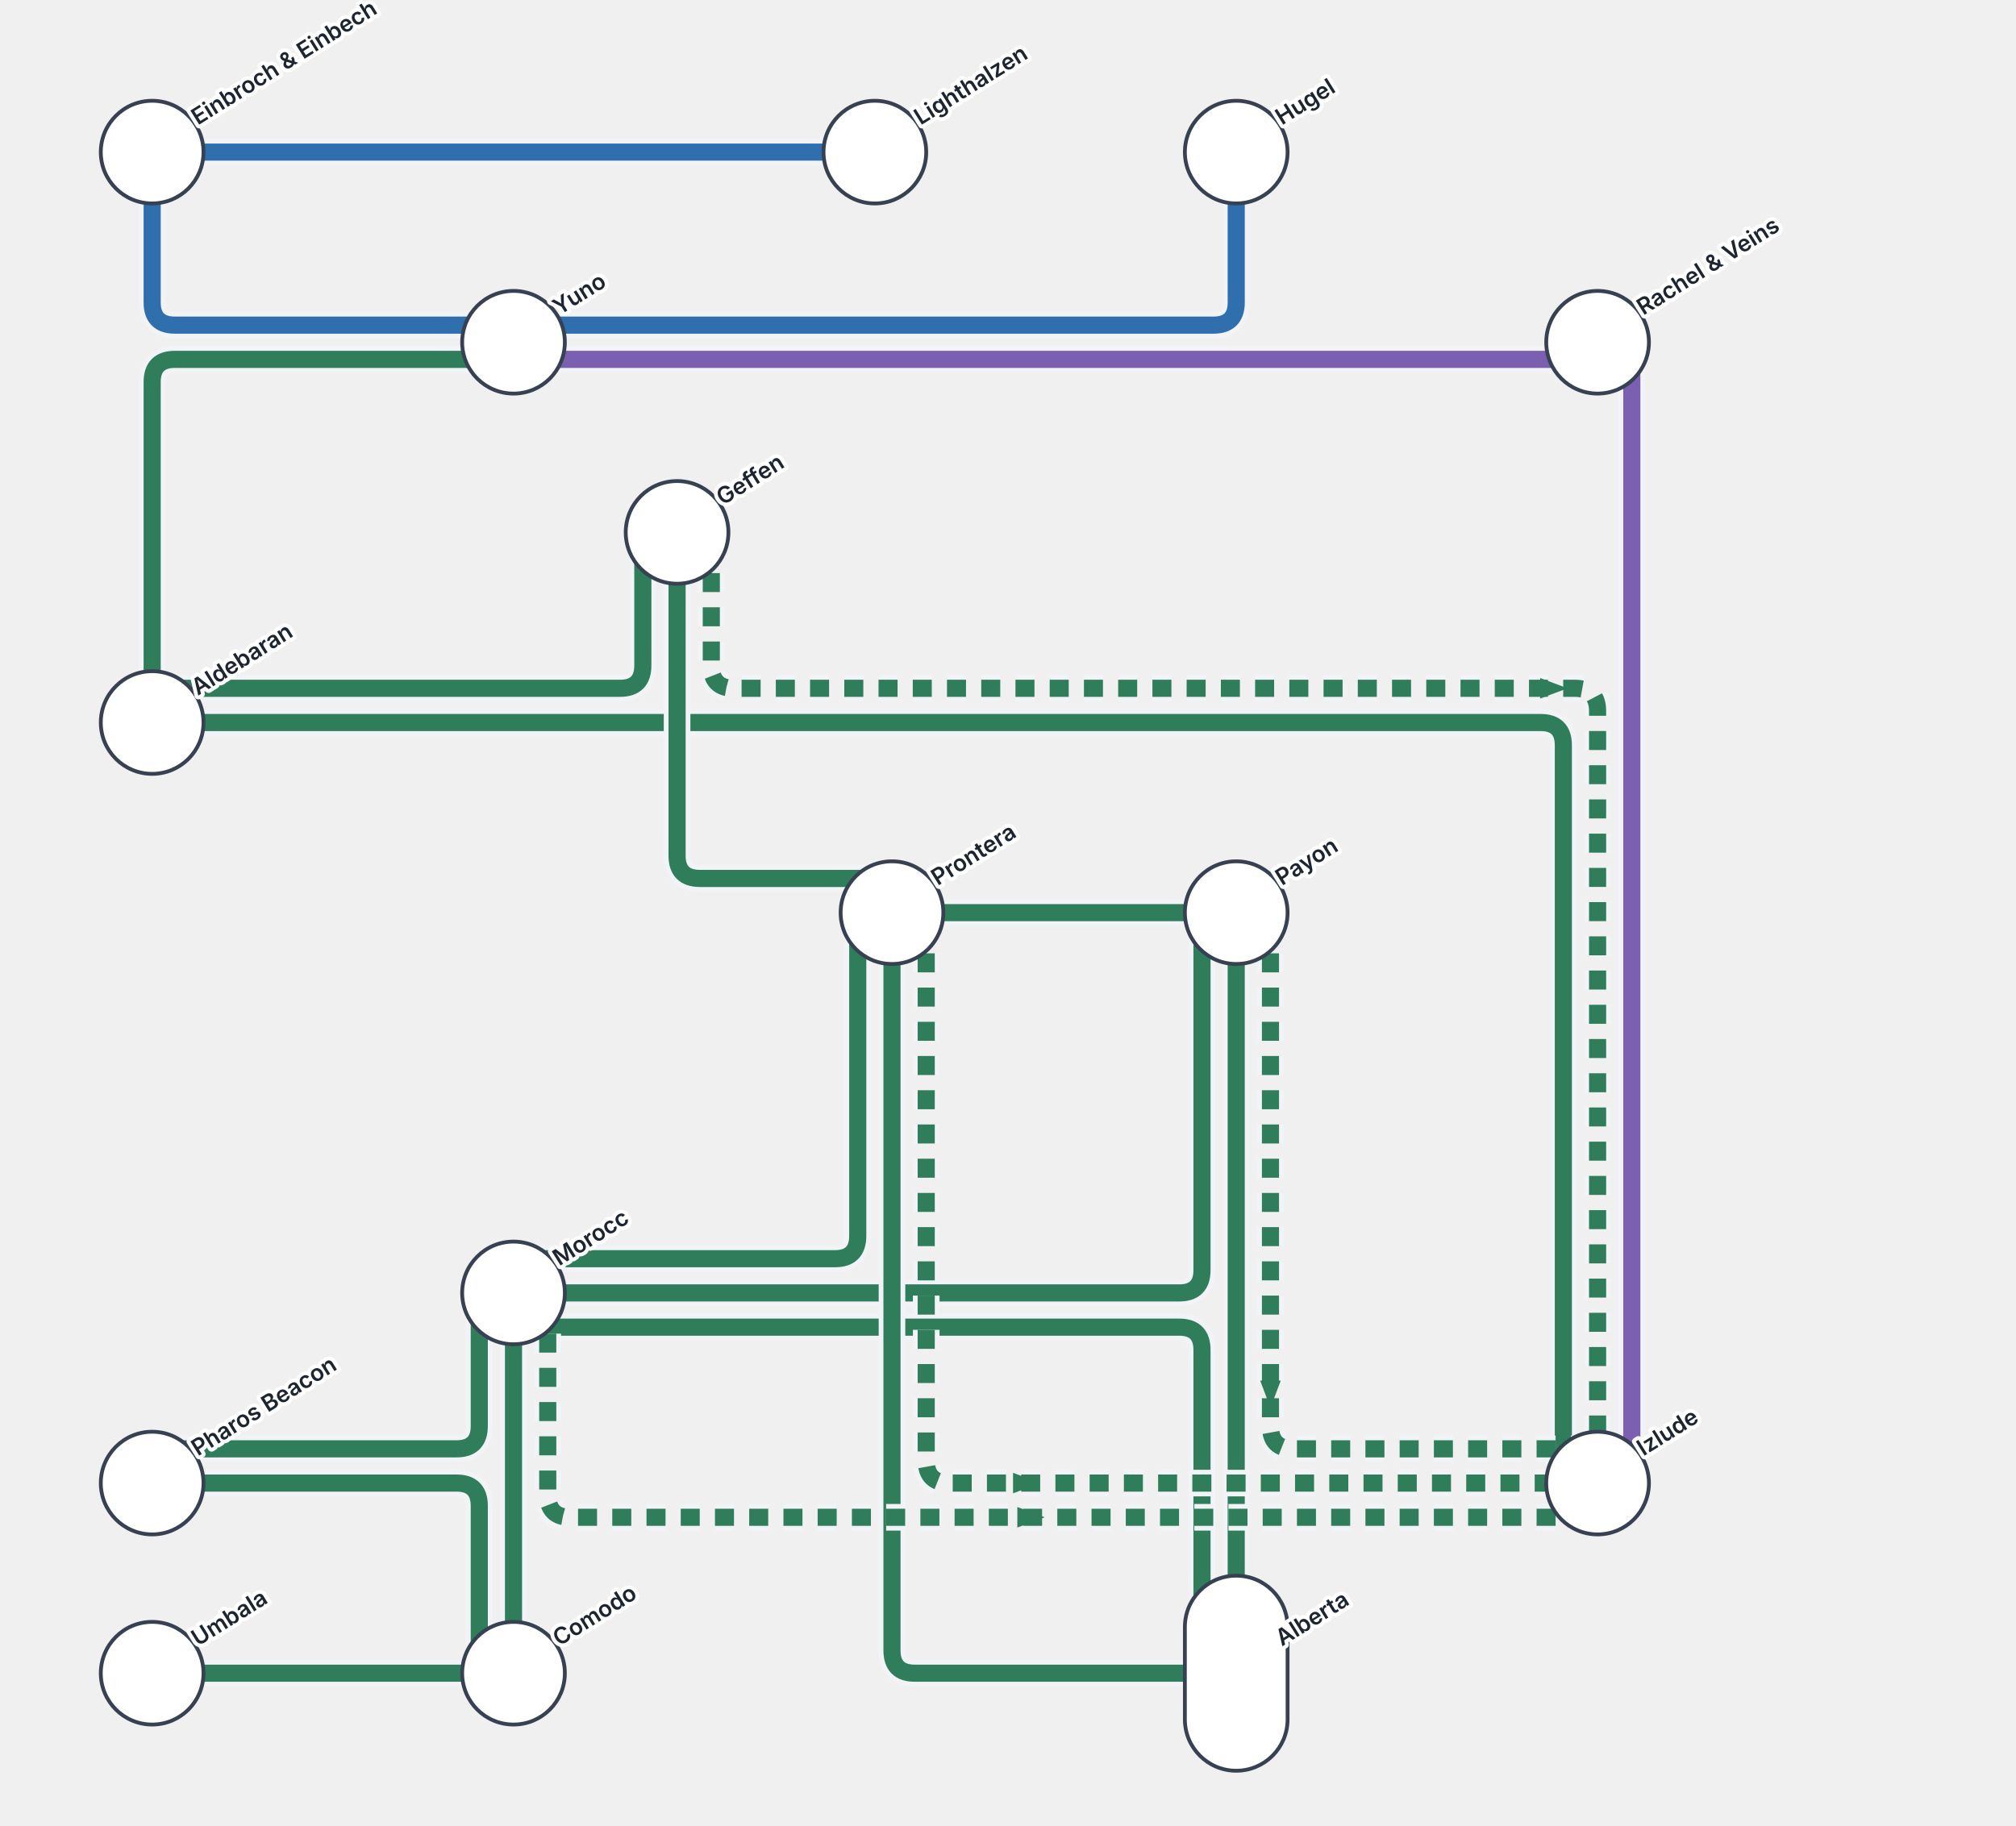
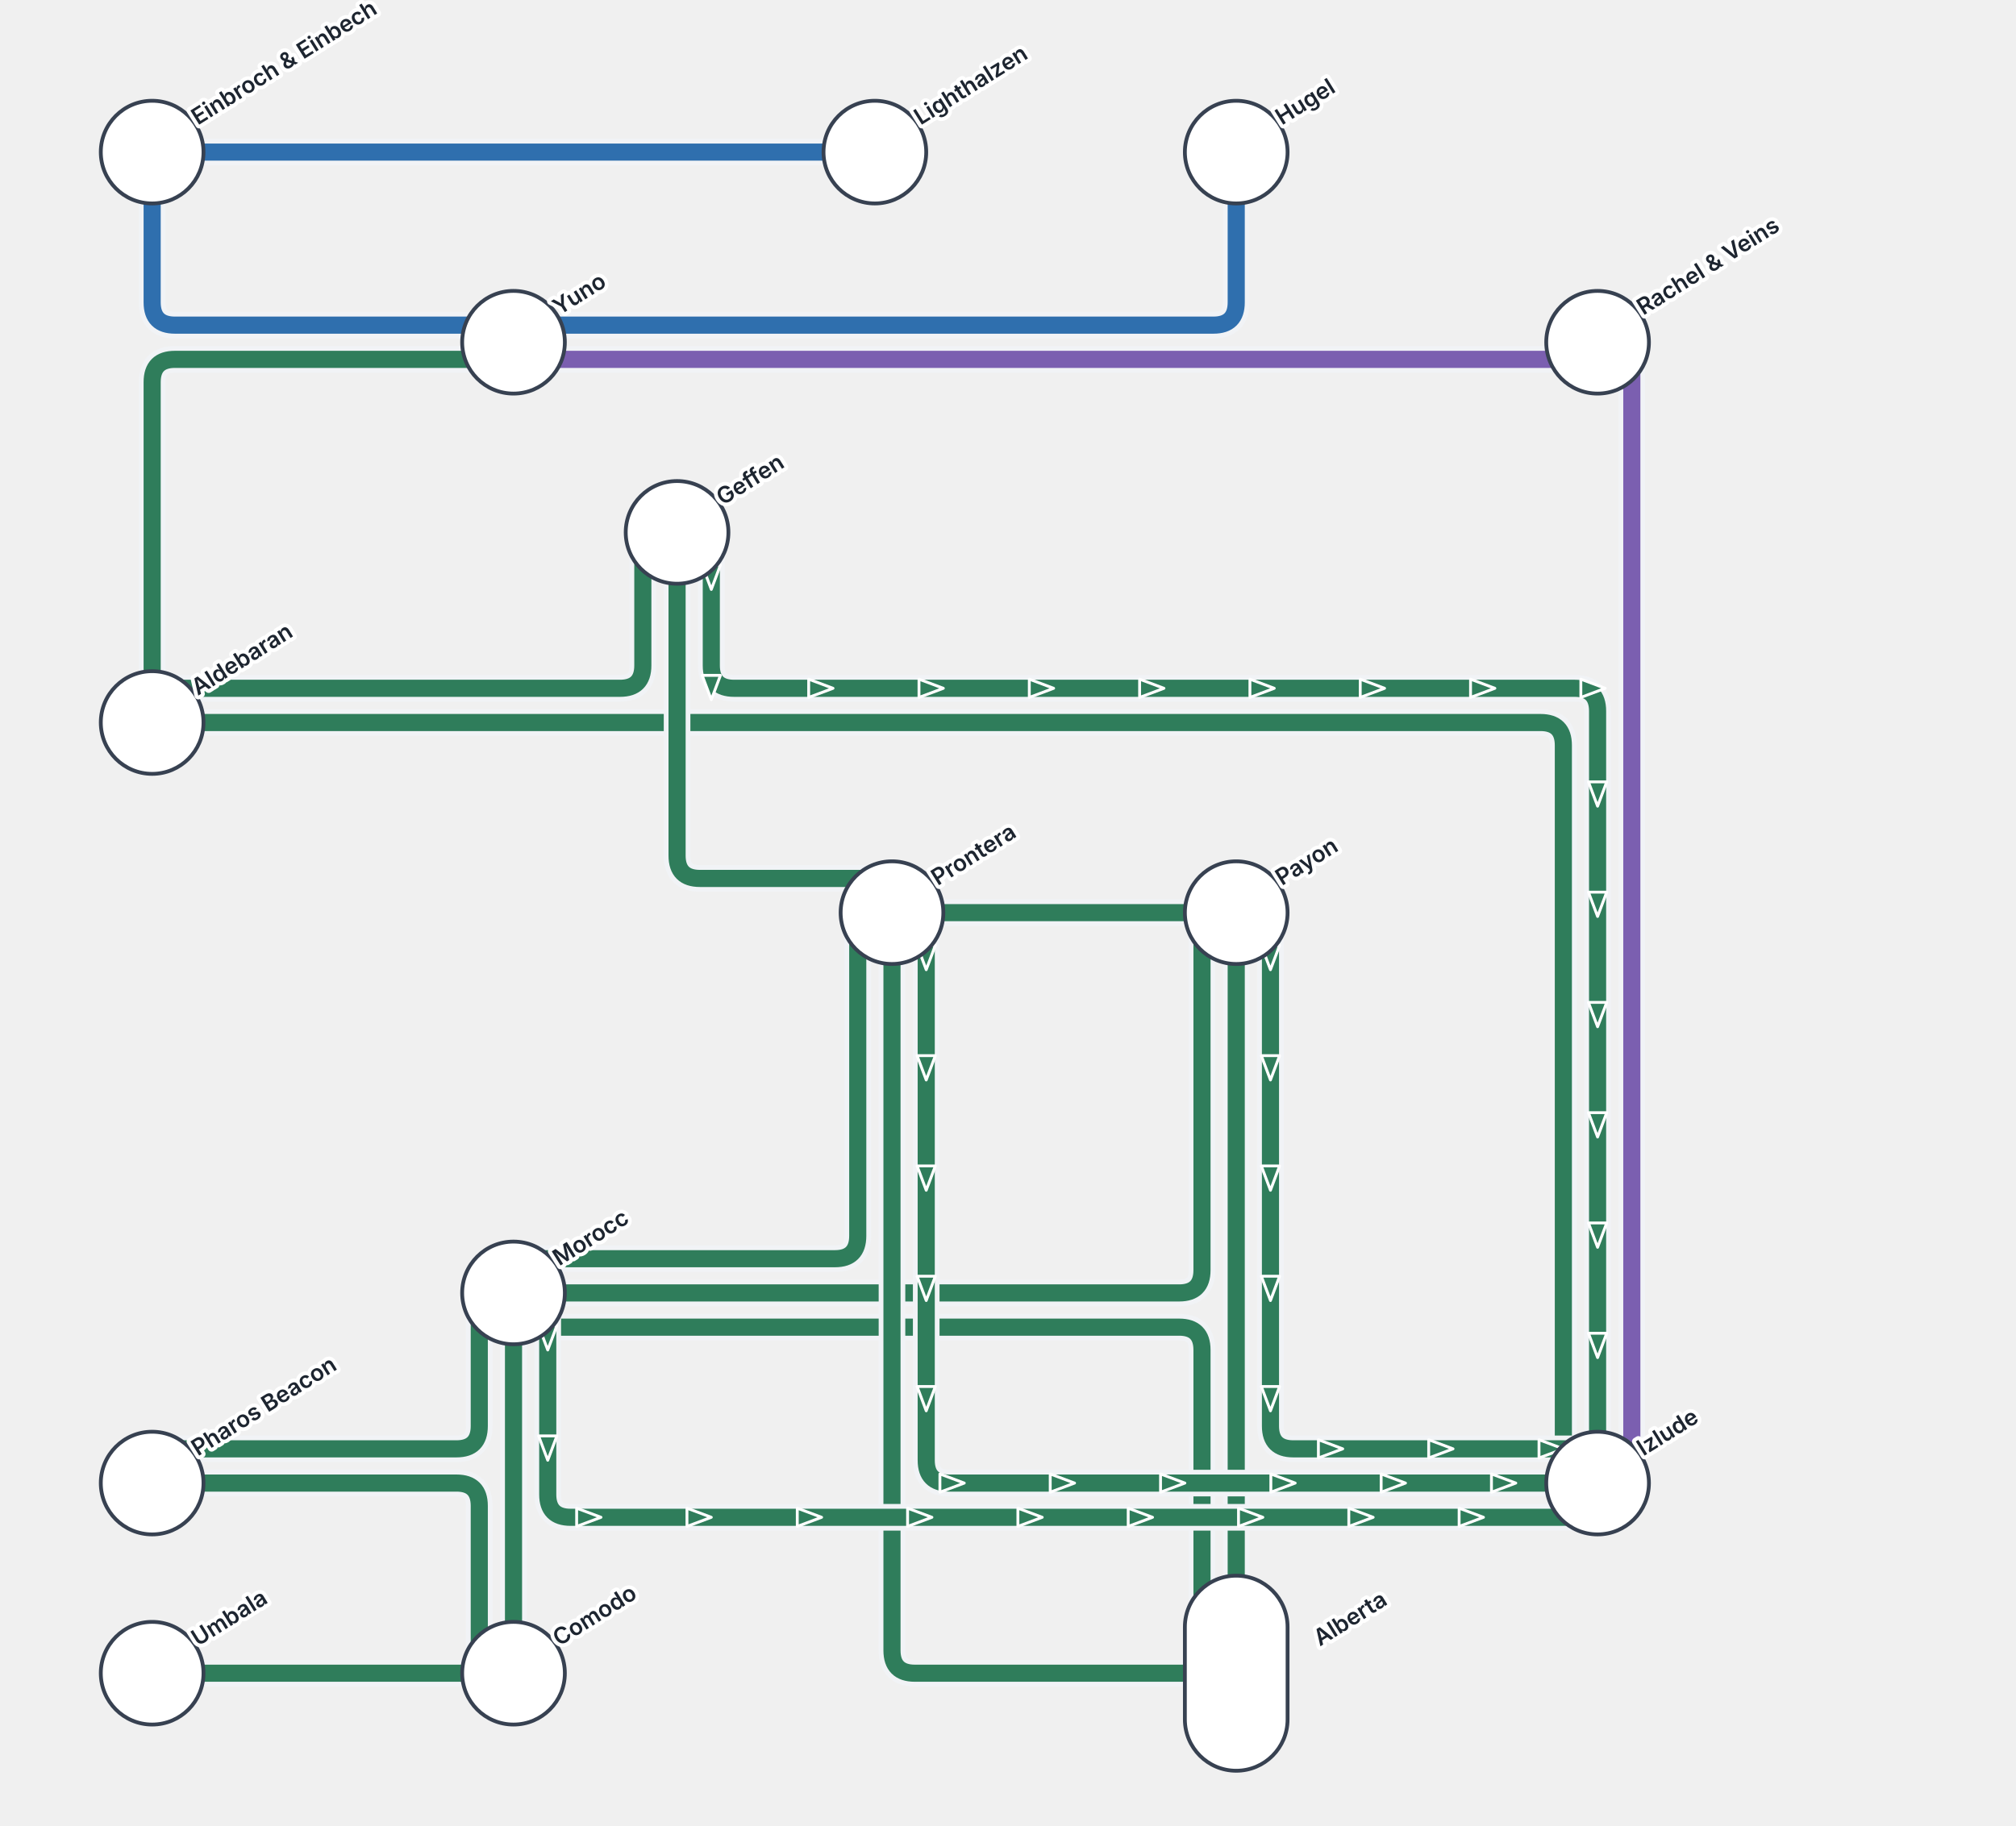
<svg xmlns="http://www.w3.org/2000/svg" viewBox="280 20 1060 960" width="1060" height="960" class="linemap lm-root lm-theme-minimal" data-theme="minimal" font-family="Inter, 'Helvetica Neue', Helvetica, Arial, sans-serif" fill="#1d2530">
  <style>
.lm-root{font-family:Inter, 'Helvetica Neue', Helvetica, Arial, sans-serif;fill:#1d2530}
.lm-bg{fill:#f1f3f6}
.lm-group-box{fill:#e4e8ee;stroke:#d3d9e1;stroke-width:1}
.lm-group-title{fill:#3d4855;font-weight:700}
.lm-shape{fill:#ffffff;stroke:#d5dbe3;stroke-width:1.25;stroke-linejoin:round}
.lm-shape-line{fill:none;stroke:#d5dbe3;stroke-width:1.25}
.lm-sheen{stroke:none;pointer-events:none}
.lm-group-tab{fill:#3d4855;stroke:none}
.lm-group-title-tab{fill:#f1f3f6;font-weight:600}
.lm-person{fill:#4f5b69;stroke:none}
.lm-label{fill:#1d2530;font-weight:500}
.lm-halo{stroke:#f1f3f6}
.lm-halo-in{stroke:#ffffff}
.lm-note-box{fill:#fafbfc;stroke:#e1e6ec;stroke-width:1}
.lm-note-text{fill:#6b7683;font-style:italic}
.lm-note-link{fill:none;stroke:#b4bcc6;stroke-width:1.2;stroke-dasharray:5 4}
.lm-casing{fill:none;stroke:#f1f3f6;stroke-linejoin:round}
.lm-casing-in{stroke:#ffffff}
.lm-strand{fill:none;stroke-linejoin:round}
.lm-edge-label-box{fill:#ffffff;stroke:#d5dbe3;stroke-width:1}
.lm-edge-label{fill:#1d2530;font-weight:600}
.lm-legend-box{fill:#ffffff;stroke:#d5dbe3;stroke-width:1}
.lm-legend-title{fill:#6b7683;font-weight:700;letter-spacing:0.12em}
.lm-legend-text{fill:#1d2530}
</style>
  <defs>
    <linearGradient id="lm-sheen-minimal-60" x1="0" y1="0" x2="0" y2="1">
      <stop offset="0" stop-color="#f1f4f8" stop-opacity="1" />
      <stop offset="0.6" stop-color="#f1f4f8" stop-opacity="0" />
    </linearGradient>
  </defs>
  <g class="edge custom-kafra" data-lines="K">
    <path d="M 360 400 L 360 391 Q 360 382 369 382 L 606 382 Q 618 382 618 370 L 618 309 Q 618 300 627 300 L 636 300" class="lm-casing" stroke-width="14" />
    <path d="M 360 400 L 360 391 Q 360 382 369 382 L 606 382 Q 618 382 618 370 L 618 309 Q 618 300 627 300 L 636 300" class="lm-strand" stroke="#2f7d5b" stroke-width="9" data-line="K" />
    <path d="M 360 400 L 360 221 Q 360 209 372 209 L 545.5 209 Q 550 209 550 204.5 L 550 200" class="lm-casing" stroke-width="14" />
    <path d="M 360 400 L 360 221 Q 360 209 372 209 L 545.5 209 Q 550 209 550 204.5 L 550 200" class="lm-strand" stroke="#2f7d5b" stroke-width="9" data-line="K" />
    <path d="M 360 400 L 1090 400 Q 1102 400 1102 412 L 1102 791 Q 1102 800 1111 800 L 1120 800" class="lm-casing" stroke-width="14" />
    <path d="M 360 400 L 1090 400 Q 1102 400 1102 412 L 1102 791 Q 1102 800 1111 800 L 1120 800" class="lm-strand" stroke="#2f7d5b" stroke-width="9" data-line="K" />
    <path d="M 550 700 L 550 691 Q 550 682 559 682 L 719 682 Q 731 682 731 670 L 731 509 Q 731 500 740 500 L 749 500" class="lm-casing" stroke-width="14" />
    <path d="M 550 700 L 550 691 Q 550 682 559 682 L 719 682 Q 731 682 731 670 L 731 509 Q 731 500 740 500 L 749 500" class="lm-strand" stroke="#2f7d5b" stroke-width="9" data-line="K" />
    <path d="M 550 700 L 550 900" class="lm-casing" stroke-width="14" />
    <path d="M 550 700 L 550 900" class="lm-strand" stroke="#2f7d5b" stroke-width="9" data-line="K" />
    <path d="M 360 800 L 360 791 Q 360 782 369 782 L 520 782 Q 532 782 532 770 L 532 709 Q 532 700 541 700 L 550 700" class="lm-casing" stroke-width="14" />
    <path d="M 360 800 L 360 791 Q 360 782 369 782 L 520 782 Q 532 782 532 770 L 532 709 Q 532 700 541 700 L 550 700" class="lm-strand" stroke="#2f7d5b" stroke-width="9" data-line="K" />
    <path d="M 360 800 L 360 800 Q 360 800 360.5 800 L 520 800 Q 532 800 532 812 L 532 891 Q 532 900 541 900 L 550 900" class="lm-casing" stroke-width="14" />
    <path d="M 360 800 L 360 800 Q 360 800 360.5 800 L 520 800 Q 532 800 532 812 L 532 891 Q 532 900 541 900 L 550 900" class="lm-strand" stroke="#2f7d5b" stroke-width="9" data-line="K" />
    <path d="M 550 900 L 360 900" class="lm-casing" stroke-width="14" />
    <path d="M 550 900 L 360 900" class="lm-strand" stroke="#2f7d5b" stroke-width="9" data-line="K" />
    <path d="M 550 700 L 550 700 Q 550 700 550.5 700 L 900 700 Q 912 700 912 688 L 912 509 Q 912 500 921 500 L 930 500" class="lm-casing" stroke-width="14" />
    <path d="M 550 700 L 550 700 Q 550 700 550.5 700 L 900 700 Q 912 700 912 688 L 912 509 Q 912 500 921 500 L 930 500" class="lm-strand" stroke="#2f7d5b" stroke-width="9" data-line="K" />
    <path d="M 550 700 L 550 709 Q 550 718 559 718 L 900 718 Q 912 718 912 730 L 912 891 Q 912 900 921 900 L 930 900" class="lm-casing" stroke-width="14" />
    <path d="M 550 700 L 550 709 Q 550 718 559 718 L 900 718 Q 912 718 912 730 L 912 891 Q 912 900 921 900 L 930 900" class="lm-strand" stroke="#2f7d5b" stroke-width="9" data-line="K" />
    <path d="M 636 300 L 636 300 Q 636 300 636 300.5 L 636 470 Q 636 482 648 482 L 740 482 Q 749 482 749 491 L 749 500" class="lm-casing" stroke-width="14" />
    <path d="M 636 300 L 636 300 Q 636 300 636 300.5 L 636 470 Q 636 482 648 482 L 740 482 Q 749 482 749 491 L 749 500" class="lm-strand" stroke="#2f7d5b" stroke-width="9" data-line="K" />
    <path d="M 930 500 L 930 900" class="lm-casing" stroke-width="14" />
    <path d="M 930 500 L 930 900" class="lm-strand" stroke="#2f7d5b" stroke-width="9" data-line="K" />
    <path d="M 749 500 L 749 500 Q 749 500 749 500.5 L 749 888 Q 749 900 761 900 L 929.5 900 Q 930 900 930 900 L 930 900" class="lm-casing" stroke-width="14" />
    <path d="M 749 500 L 749 500 Q 749 500 749 500.5 L 749 888 Q 749 900 761 900 L 929.5 900 Q 930 900 930 900 L 930 900" class="lm-strand" stroke="#2f7d5b" stroke-width="9" data-line="K" />
    <path d="M 749 500 L 930 500" class="lm-casing" stroke-width="14" />
    <path d="M 749 500 L 930 500" class="lm-strand" stroke="#2f7d5b" stroke-width="9" data-line="K" />
  </g>
  <g class="edge custom-kafra" data-lines="KO">
    <path d="M 550 700 L 559 700 Q 568 700 568 709 L 568 806 Q 568 818 580 818 L 1111 818 Q 1120 818 1120 809 L 1120 800" class="lm-casing" stroke-width="14" />
    <path d="M 550 700 L 559 700 Q 568 700 568 709 L 568 806 Q 568 818 580 818 L 1111 818 Q 1120 818 1120 809 L 1120 800" class="lm-strand" stroke="#2f7d5b" stroke-width="9" data-line="KO" />
-     <polygon points="829.3,818 814.9,823.4 814.9,812.6" fill="#2f7d5b" />
    <path d="M 930 500 L 939 500 Q 948 500 948 509 L 948 770 Q 948 782 960 782 L 1111 782 Q 1120 782 1120 791 L 1120 800" class="lm-casing" stroke-width="14" />
    <path d="M 930 500 L 939 500 Q 948 500 948 509 L 948 770 Q 948 782 960 782 L 1111 782 Q 1120 782 1120 791 L 1120 800" class="lm-strand" stroke="#2f7d5b" stroke-width="9" data-line="KO" />
-     <polygon points="948,760.5 942.6,746.1 953.4,746.1" fill="#2f7d5b" />
    <path d="M 636 300 L 645 300 Q 654 300 654 309 L 654 370 Q 654 382 666 382 L 1108 382 Q 1120 382 1120 394 L 1120 799.5 Q 1120 800 1120 800 L 1120 800" class="lm-casing" stroke-width="14" />
    <path d="M 636 300 L 645 300 Q 654 300 654 309 L 654 370 Q 654 382 666 382 L 1108 382 Q 1120 382 1120 394 L 1120 799.5 Q 1120 800 1120 800 L 1120 800" class="lm-strand" stroke="#2f7d5b" stroke-width="9" data-line="KO" />
-     <polygon points="1104.2,382 1089.8,387.4 1089.8,376.6" fill="#2f7d5b" />
    <path d="M 749 500 L 758 500 Q 767 500 767 509 L 767 788 Q 767 800 779 800 L 1119.5 800 Q 1120 800 1120 800 L 1120 800" class="lm-casing" stroke-width="14" />
    <path d="M 749 500 L 758 500 Q 767 500 767 509 L 767 788 Q 767 800 779 800 L 1119.5 800 Q 1120 800 1120 800 L 1120 800" class="lm-strand" stroke="#2f7d5b" stroke-width="9" data-line="KO" />
-     <polygon points="827.05,800 812.65,805.4 812.65,794.6" fill="#2f7d5b" />
  </g>
  <g class="edge custom-airship" data-lines="AD">
    <path d="M 360 100 L 740 100" class="lm-casing" stroke-width="14" />
    <path d="M 360 100 L 740 100" class="lm-strand" stroke="#2f6fae" stroke-width="9" data-line="AD" />
    <path d="M 360 100 L 360 179 Q 360 191 372 191 L 545.5 191 Q 550 191 550 195.5 L 550 200" class="lm-casing" stroke-width="14" />
    <path d="M 360 100 L 360 179 Q 360 191 372 191 L 545.5 191 Q 550 191 550 195.5 L 550 200" class="lm-strand" stroke="#2f6fae" stroke-width="9" data-line="AD" />
    <path d="M 550 200 L 550 195.5 Q 550 191 554.5 191 L 918 191 Q 930 191 930 179 L 930 100.5 Q 930 100 930 100 L 930 100" class="lm-casing" stroke-width="14" />
    <path d="M 550 200 L 550 195.5 Q 550 191 554.5 191 L 918 191 Q 930 191 930 179 L 930 100.5 Q 930 100 930 100 L 930 100" class="lm-strand" stroke="#2f6fae" stroke-width="9" data-line="AD" />
  </g>
  <g class="edge custom-airship" data-lines="AI">
    <path d="M 550 200 L 550 204.5 Q 550 209 554.5 209 L 1115.5 209 Q 1120 209 1120 204.5 L 1120 200" class="lm-casing" stroke-width="14" />
    <path d="M 550 200 L 550 204.5 Q 550 209 554.5 209 L 1115.5 209 Q 1120 209 1120 204.5 L 1120 200" class="lm-strand" stroke="#7b5fb0" stroke-width="9" data-line="AI" />
    <path d="M 1120 200 L 1129 200 Q 1138 200 1138 209 L 1138 791 Q 1138 800 1129 800 L 1120 800" class="lm-casing" stroke-width="14" />
    <path d="M 1120 200 L 1129 200 Q 1138 200 1138 209 L 1138 791 Q 1138 800 1129 800 L 1120 800" class="lm-strand" stroke="#7b5fb0" stroke-width="9" data-line="AI" />
  </g>
+   <g class="transport-arrows" pointer-events="none">
+     <polygon points="568,730 563.2,717.2 572.8,717.2" fill="#2f7d5b" stroke="#ffffff" stroke-width="1.5" stroke-linejoin="round" />
+     <polygon points="568,788 563.2,775.2 572.8,775.2" fill="#2f7d5b" stroke="#ffffff" stroke-width="1.5" stroke-linejoin="round" />
+     <polygon points="596,818 583.2,822.8 583.2,813.2" fill="#2f7d5b" stroke="#ffffff" stroke-width="1.5" stroke-linejoin="round" />
+     <polygon points="654,818 641.2,822.8 641.2,813.2" fill="#2f7d5b" stroke="#ffffff" stroke-width="1.5" stroke-linejoin="round" />
+     <polygon points="712,818 699.2,822.8 699.2,813.2" fill="#2f7d5b" stroke="#ffffff" stroke-width="1.5" stroke-linejoin="round" />
+     <polygon points="770,818 757.2,822.8 757.2,813.2" fill="#2f7d5b" stroke="#ffffff" stroke-width="1.5" stroke-linejoin="round" />
+     <polygon points="828,818 815.2,822.8 815.2,813.2" fill="#2f7d5b" stroke="#ffffff" stroke-width="1.5" stroke-linejoin="round" />
+     <polygon points="886,818 873.2,822.8 873.2,813.2" fill="#2f7d5b" stroke="#ffffff" stroke-width="1.5" stroke-linejoin="round" />
+     <polygon points="944,818 931.2,822.8 931.2,813.2" fill="#2f7d5b" stroke="#ffffff" stroke-width="1.5" stroke-linejoin="round" />
+     <polygon points="1002,818 989.2,822.8 989.2,813.2" fill="#2f7d5b" stroke="#ffffff" stroke-width="1.5" stroke-linejoin="round" />
+     <polygon points="1060,818 1047.2,822.8 1047.2,813.2" fill="#2f7d5b" stroke="#ffffff" stroke-width="1.5" stroke-linejoin="round" />
+     <polygon points="948,530 943.2,517.2 952.8,517.2" fill="#2f7d5b" stroke="#ffffff" stroke-width="1.5" stroke-linejoin="round" />
+     <polygon points="948,588 943.2,575.2 952.8,575.2" fill="#2f7d5b" stroke="#ffffff" stroke-width="1.5" stroke-linejoin="round" />
+     <polygon points="948,646 943.2,633.2 952.8,633.2" fill="#2f7d5b" stroke="#ffffff" stroke-width="1.5" stroke-linejoin="round" />
+     <polygon points="948,704 943.2,691.2 952.8,691.2" fill="#2f7d5b" stroke="#ffffff" stroke-width="1.5" stroke-linejoin="round" />
+     <polygon points="948,762 943.2,749.2 952.8,749.2" fill="#2f7d5b" stroke="#ffffff" stroke-width="1.5" stroke-linejoin="round" />
+     <polygon points="986,782 973.2,786.8 973.2,777.2" fill="#2f7d5b" stroke="#ffffff" stroke-width="1.5" stroke-linejoin="round" />
+     <polygon points="1044,782 1031.2,786.8 1031.2,777.2" fill="#2f7d5b" stroke="#ffffff" stroke-width="1.5" stroke-linejoin="round" />
+     <polygon points="1102,782 1089.2,786.8 1089.2,777.2" fill="#2f7d5b" stroke="#ffffff" stroke-width="1.5" stroke-linejoin="round" />
+     <polygon points="654,330 649.2,317.2 658.8,317.2" fill="#2f7d5b" stroke="#ffffff" stroke-width="1.5" stroke-linejoin="round" />
+     <polygon points="654,388 649.2,375.2 658.8,375.2" fill="#2f7d5b" stroke="#ffffff" stroke-width="1.5" stroke-linejoin="round" />
+     <polygon points="718,382 705.2,386.8 705.2,377.2" fill="#2f7d5b" stroke="#ffffff" stroke-width="1.5" stroke-linejoin="round" />
+     <polygon points="776,382 763.2,386.8 763.2,377.2" fill="#2f7d5b" stroke="#ffffff" stroke-width="1.5" stroke-linejoin="round" />
+     <polygon points="834,382 821.2,386.8 821.2,377.2" fill="#2f7d5b" stroke="#ffffff" stroke-width="1.5" stroke-linejoin="round" />
+     <polygon points="892,382 879.2,386.8 879.2,377.2" fill="#2f7d5b" stroke="#ffffff" stroke-width="1.5" stroke-linejoin="round" />
+     <polygon points="950,382 937.2,386.8 937.2,377.2" fill="#2f7d5b" stroke="#ffffff" stroke-width="1.5" stroke-linejoin="round" />
+     <polygon points="1008,382 995.2,386.8 995.2,377.2" fill="#2f7d5b" stroke="#ffffff" stroke-width="1.5" stroke-linejoin="round" />
+     <polygon points="1066,382 1053.2,386.8 1053.2,377.2" fill="#2f7d5b" stroke="#ffffff" stroke-width="1.5" stroke-linejoin="round" />
+     <polygon points="1124,382 1111.2,386.8 1111.2,377.2" fill="#2f7d5b" stroke="#ffffff" stroke-width="1.5" stroke-linejoin="round" />
+     <polygon points="1120,444 1115.2,431.2 1124.8,431.2" fill="#2f7d5b" stroke="#ffffff" stroke-width="1.5" stroke-linejoin="round" />
+     <polygon points="1120,502 1115.2,489.2 1124.8,489.2" fill="#2f7d5b" stroke="#ffffff" stroke-width="1.5" stroke-linejoin="round" />
+     <polygon points="1120,560 1115.2,547.2 1124.8,547.2" fill="#2f7d5b" stroke="#ffffff" stroke-width="1.5" stroke-linejoin="round" />
+     <polygon points="1120,618 1115.2,605.2 1124.8,605.2" fill="#2f7d5b" stroke="#ffffff" stroke-width="1.5" stroke-linejoin="round" />
+     <polygon points="1120,676 1115.2,663.2 1124.8,663.2" fill="#2f7d5b" stroke="#ffffff" stroke-width="1.5" stroke-linejoin="round" />
+     <polygon points="1120,734 1115.2,721.2 1124.8,721.2" fill="#2f7d5b" stroke="#ffffff" stroke-width="1.5" stroke-linejoin="round" />
+     <polygon points="767,530 762.2,517.2 771.8,517.2" fill="#2f7d5b" stroke="#ffffff" stroke-width="1.5" stroke-linejoin="round" />
+     <polygon points="767,588 762.2,575.2 771.8,575.2" fill="#2f7d5b" stroke="#ffffff" stroke-width="1.5" stroke-linejoin="round" />
+     <polygon points="767,646 762.2,633.2 771.8,633.2" fill="#2f7d5b" stroke="#ffffff" stroke-width="1.5" stroke-linejoin="round" />
+     <polygon points="767,704 762.2,691.2 771.8,691.2" fill="#2f7d5b" stroke="#ffffff" stroke-width="1.5" stroke-linejoin="round" />
+     <polygon points="767,762 762.2,749.2 771.8,749.2" fill="#2f7d5b" stroke="#ffffff" stroke-width="1.5" stroke-linejoin="round" />
+     <polygon points="787,800 774.2,804.8 774.2,795.2" fill="#2f7d5b" stroke="#ffffff" stroke-width="1.5" stroke-linejoin="round" />
+     <polygon points="845,800 832.2,804.8 832.2,795.2" fill="#2f7d5b" stroke="#ffffff" stroke-width="1.5" stroke-linejoin="round" />
+     <polygon points="903,800 890.2,804.8 890.2,795.2" fill="#2f7d5b" stroke="#ffffff" stroke-width="1.5" stroke-linejoin="round" />
+     <polygon points="961,800 948.2,804.8 948.2,795.2" fill="#2f7d5b" stroke="#ffffff" stroke-width="1.5" stroke-linejoin="round" />
+     <polygon points="1019,800 1006.2,804.8 1006.2,795.2" fill="#2f7d5b" stroke="#ffffff" stroke-width="1.5" stroke-linejoin="round" />
+     <polygon points="1077,800 1064.2,804.8 1064.2,795.2" fill="#2f7d5b" stroke="#ffffff" stroke-width="1.5" stroke-linejoin="round" />
+   </g>
  <g class="node" id="prontera" data-label="" data-shape="box">
    <rect x="722" y="473" width="54" height="54" rx="27" class="lm-shape" />
    <rect x="722" y="473" width="54" height="54" rx="16" class="lm-sheen" fill="url(#lm-sheen-minimal-60)" />
    <text font-size="15" text-anchor="middle" dominant-baseline="central" class="lm-label">
      <tspan x="749" y="500" />
    </text>
  </g>
  <g class="node" id="izlude" data-label="" data-shape="box">
    <rect x="1093" y="773" width="54" height="54" rx="27" class="lm-shape" />
    <rect x="1093" y="773" width="54" height="54" rx="16" class="lm-sheen" fill="url(#lm-sheen-minimal-60)" />
    <text font-size="15" text-anchor="middle" dominant-baseline="central" class="lm-label">
      <tspan x="1120" y="800" />
    </text>
  </g>
  <g class="node" id="alberta" data-label="" data-shape="box">
    <rect x="903" y="848.7" width="54" height="102.6" rx="27" class="lm-shape" />
    <rect x="903" y="873" width="54" height="54" rx="16" class="lm-sheen" fill="url(#lm-sheen-minimal-60)" />
    <text font-size="15" text-anchor="middle" dominant-baseline="central" class="lm-label">
      <tspan x="930" y="900" />
    </text>
  </g>
  <g class="node" id="geffen" data-label="" data-shape="box">
    <rect x="609" y="273" width="54" height="54" rx="27" class="lm-shape" />
    <rect x="609" y="273" width="54" height="54" rx="16" class="lm-sheen" fill="url(#lm-sheen-minimal-60)" />
    <text font-size="15" text-anchor="middle" dominant-baseline="central" class="lm-label">
      <tspan x="636" y="300" />
    </text>
  </g>
  <g class="node" id="payon" data-label="" data-shape="box">
    <rect x="903" y="473" width="54" height="54" rx="27" class="lm-shape" />
    <rect x="903" y="473" width="54" height="54" rx="16" class="lm-sheen" fill="url(#lm-sheen-minimal-60)" />
    <text font-size="15" text-anchor="middle" dominant-baseline="central" class="lm-label">
      <tspan x="930" y="500" />
    </text>
  </g>
  <g class="node" id="morocc" data-label="" data-shape="box">
    <rect x="523" y="673" width="54" height="54" rx="27" class="lm-shape" />
    <rect x="523" y="673" width="54" height="54" rx="16" class="lm-sheen" fill="url(#lm-sheen-minimal-60)" />
    <text font-size="15" text-anchor="middle" dominant-baseline="central" class="lm-label">
      <tspan x="550" y="700" />
    </text>
  </g>
  <g class="node" id="comodo" data-label="" data-shape="box">
    <rect x="523" y="873" width="54" height="54" rx="27" class="lm-shape" />
    <rect x="523" y="873" width="54" height="54" rx="16" class="lm-sheen" fill="url(#lm-sheen-minimal-60)" />
    <text font-size="15" text-anchor="middle" dominant-baseline="central" class="lm-label">
      <tspan x="550" y="900" />
    </text>
  </g>
  <g class="node" id="umbala" data-label="" data-shape="box">
    <rect x="333" y="873" width="54" height="54" rx="27" class="lm-shape" />
    <rect x="333" y="873" width="54" height="54" rx="16" class="lm-sheen" fill="url(#lm-sheen-minimal-60)" />
    <text font-size="15" text-anchor="middle" dominant-baseline="central" class="lm-label">
      <tspan x="360" y="900" />
    </text>
  </g>
  <g class="node" id="aldebaran" data-label="" data-shape="box">
    <rect x="333" y="373" width="54" height="54" rx="27" class="lm-shape" />
    <rect x="333" y="373" width="54" height="54" rx="16" class="lm-sheen" fill="url(#lm-sheen-minimal-60)" />
    <text font-size="15" text-anchor="middle" dominant-baseline="central" class="lm-label">
      <tspan x="360" y="400" />
    </text>
  </g>
  <g class="node" id="cmd_fild07" data-label="" data-shape="box">
    <rect x="333" y="773" width="54" height="54" rx="27" class="lm-shape" />
    <rect x="333" y="773" width="54" height="54" rx="16" class="lm-sheen" fill="url(#lm-sheen-minimal-60)" />
    <text font-size="15" text-anchor="middle" dominant-baseline="central" class="lm-label">
      <tspan x="360" y="800" />
    </text>
  </g>
  <g class="node" id="yuno" data-label="" data-shape="box">
    <rect x="523" y="173" width="54" height="54" rx="27" class="lm-shape" />
    <rect x="523" y="173" width="54" height="54" rx="16" class="lm-sheen" fill="url(#lm-sheen-minimal-60)" />
    <text font-size="15" text-anchor="middle" dominant-baseline="central" class="lm-label">
      <tspan x="550" y="200" />
    </text>
  </g>
  <g class="node" id="einbroch" data-label="" data-shape="box">
    <rect x="333" y="73" width="54" height="54" rx="27" class="lm-shape" />
    <rect x="333" y="73" width="54" height="54" rx="16" class="lm-sheen" fill="url(#lm-sheen-minimal-60)" />
    <text font-size="15" text-anchor="middle" dominant-baseline="central" class="lm-label">
      <tspan x="360" y="100" />
    </text>
  </g>
  <g class="node" id="lighthalzen" data-label="" data-shape="box">
    <rect x="713" y="73" width="54" height="54" rx="27" class="lm-shape" />
    <rect x="713" y="73" width="54" height="54" rx="16" class="lm-sheen" fill="url(#lm-sheen-minimal-60)" />
    <text font-size="15" text-anchor="middle" dominant-baseline="central" class="lm-label">
      <tspan x="740" y="100" />
    </text>
  </g>
  <g class="node" id="hugel" data-label="" data-shape="box">
    <rect x="903" y="73" width="54" height="54" rx="27" class="lm-shape" />
    <rect x="903" y="73" width="54" height="54" rx="16" class="lm-sheen" fill="url(#lm-sheen-minimal-60)" />
    <text font-size="15" text-anchor="middle" dominant-baseline="central" class="lm-label">
      <tspan x="930" y="100" />
    </text>
  </g>
  <g class="node" id="rachel" data-label="" data-shape="box">
    <rect x="1093" y="173" width="54" height="54" rx="27" class="lm-shape" />
    <rect x="1093" y="173" width="54" height="54" rx="16" class="lm-sheen" fill="url(#lm-sheen-minimal-60)" />
    <text font-size="15" text-anchor="middle" dominant-baseline="central" class="lm-label">
      <tspan x="1120" y="200" />
    </text>
  </g>
  <g class="transport-names" pointer-events="none">
    <text x="773" y="486" text-anchor="start" transform="rotate(-32 773 486)">Prontera</text>
    <text x="1144" y="786" text-anchor="start" transform="rotate(-32 1144 786)">Izlude</text>
-     <text x="954" y="886" text-anchor="start" transform="rotate(-32 954 886)">Alberta</text>
+     <text x="974" y="886" text-anchor="start" transform="rotate(-32 974 886)">Alberta</text>
    <text x="660" y="286" text-anchor="start" transform="rotate(-32 660 286)">Geffen</text>
    <text x="954" y="486" text-anchor="start" transform="rotate(-32 954 486)">Payon</text>
    <text x="574" y="686" text-anchor="start" transform="rotate(-32 574 686)">Morocc</text>
    <text x="574" y="886" text-anchor="start" transform="rotate(-32 574 886)">Comodo</text>
    <text x="384" y="886" text-anchor="start" transform="rotate(-32 384 886)">Umbala</text>
    <text x="384" y="386" text-anchor="start" transform="rotate(-32 384 386)">Aldebaran</text>
    <text x="384" y="786" text-anchor="start" transform="rotate(-32 384 786)">Pharos Beacon</text>
    <text x="574" y="186" text-anchor="start" transform="rotate(-32 574 186)">Yuno</text>
    <text x="384" y="86" text-anchor="start" transform="rotate(-32 384 86)">Einbroch &amp; Einbech</text>
    <text x="764" y="86" text-anchor="start" transform="rotate(-32 764 86)">Lighthalzen</text>
    <text x="954" y="86" text-anchor="start" transform="rotate(-32 954 86)">Hugel</text>
    <text x="1144" y="186" text-anchor="start" transform="rotate(-32 1144 186)">Rachel &amp; Veins</text>
  </g>
  <style>
      .node .lm-shape { fill: #ffffff; stroke: #374151; stroke-width: 2; }
      .node .lm-sheen { display: none; }
      .node .lm-label { font-weight: 700; }
-       .edge[data-lines="KO"] .lm-casing,
-       .edge[data-lines="KO"] .lm-strand { stroke-dasharray: 10 8; }
      .transport-names text {
        fill: #1d2530;
        font-size: 12px;
        font-weight: 600;
        paint-order: stroke;
        stroke: #ffffff;
        stroke-width: 4;
        stroke-linejoin: round;
      }
    </style>
</svg>
